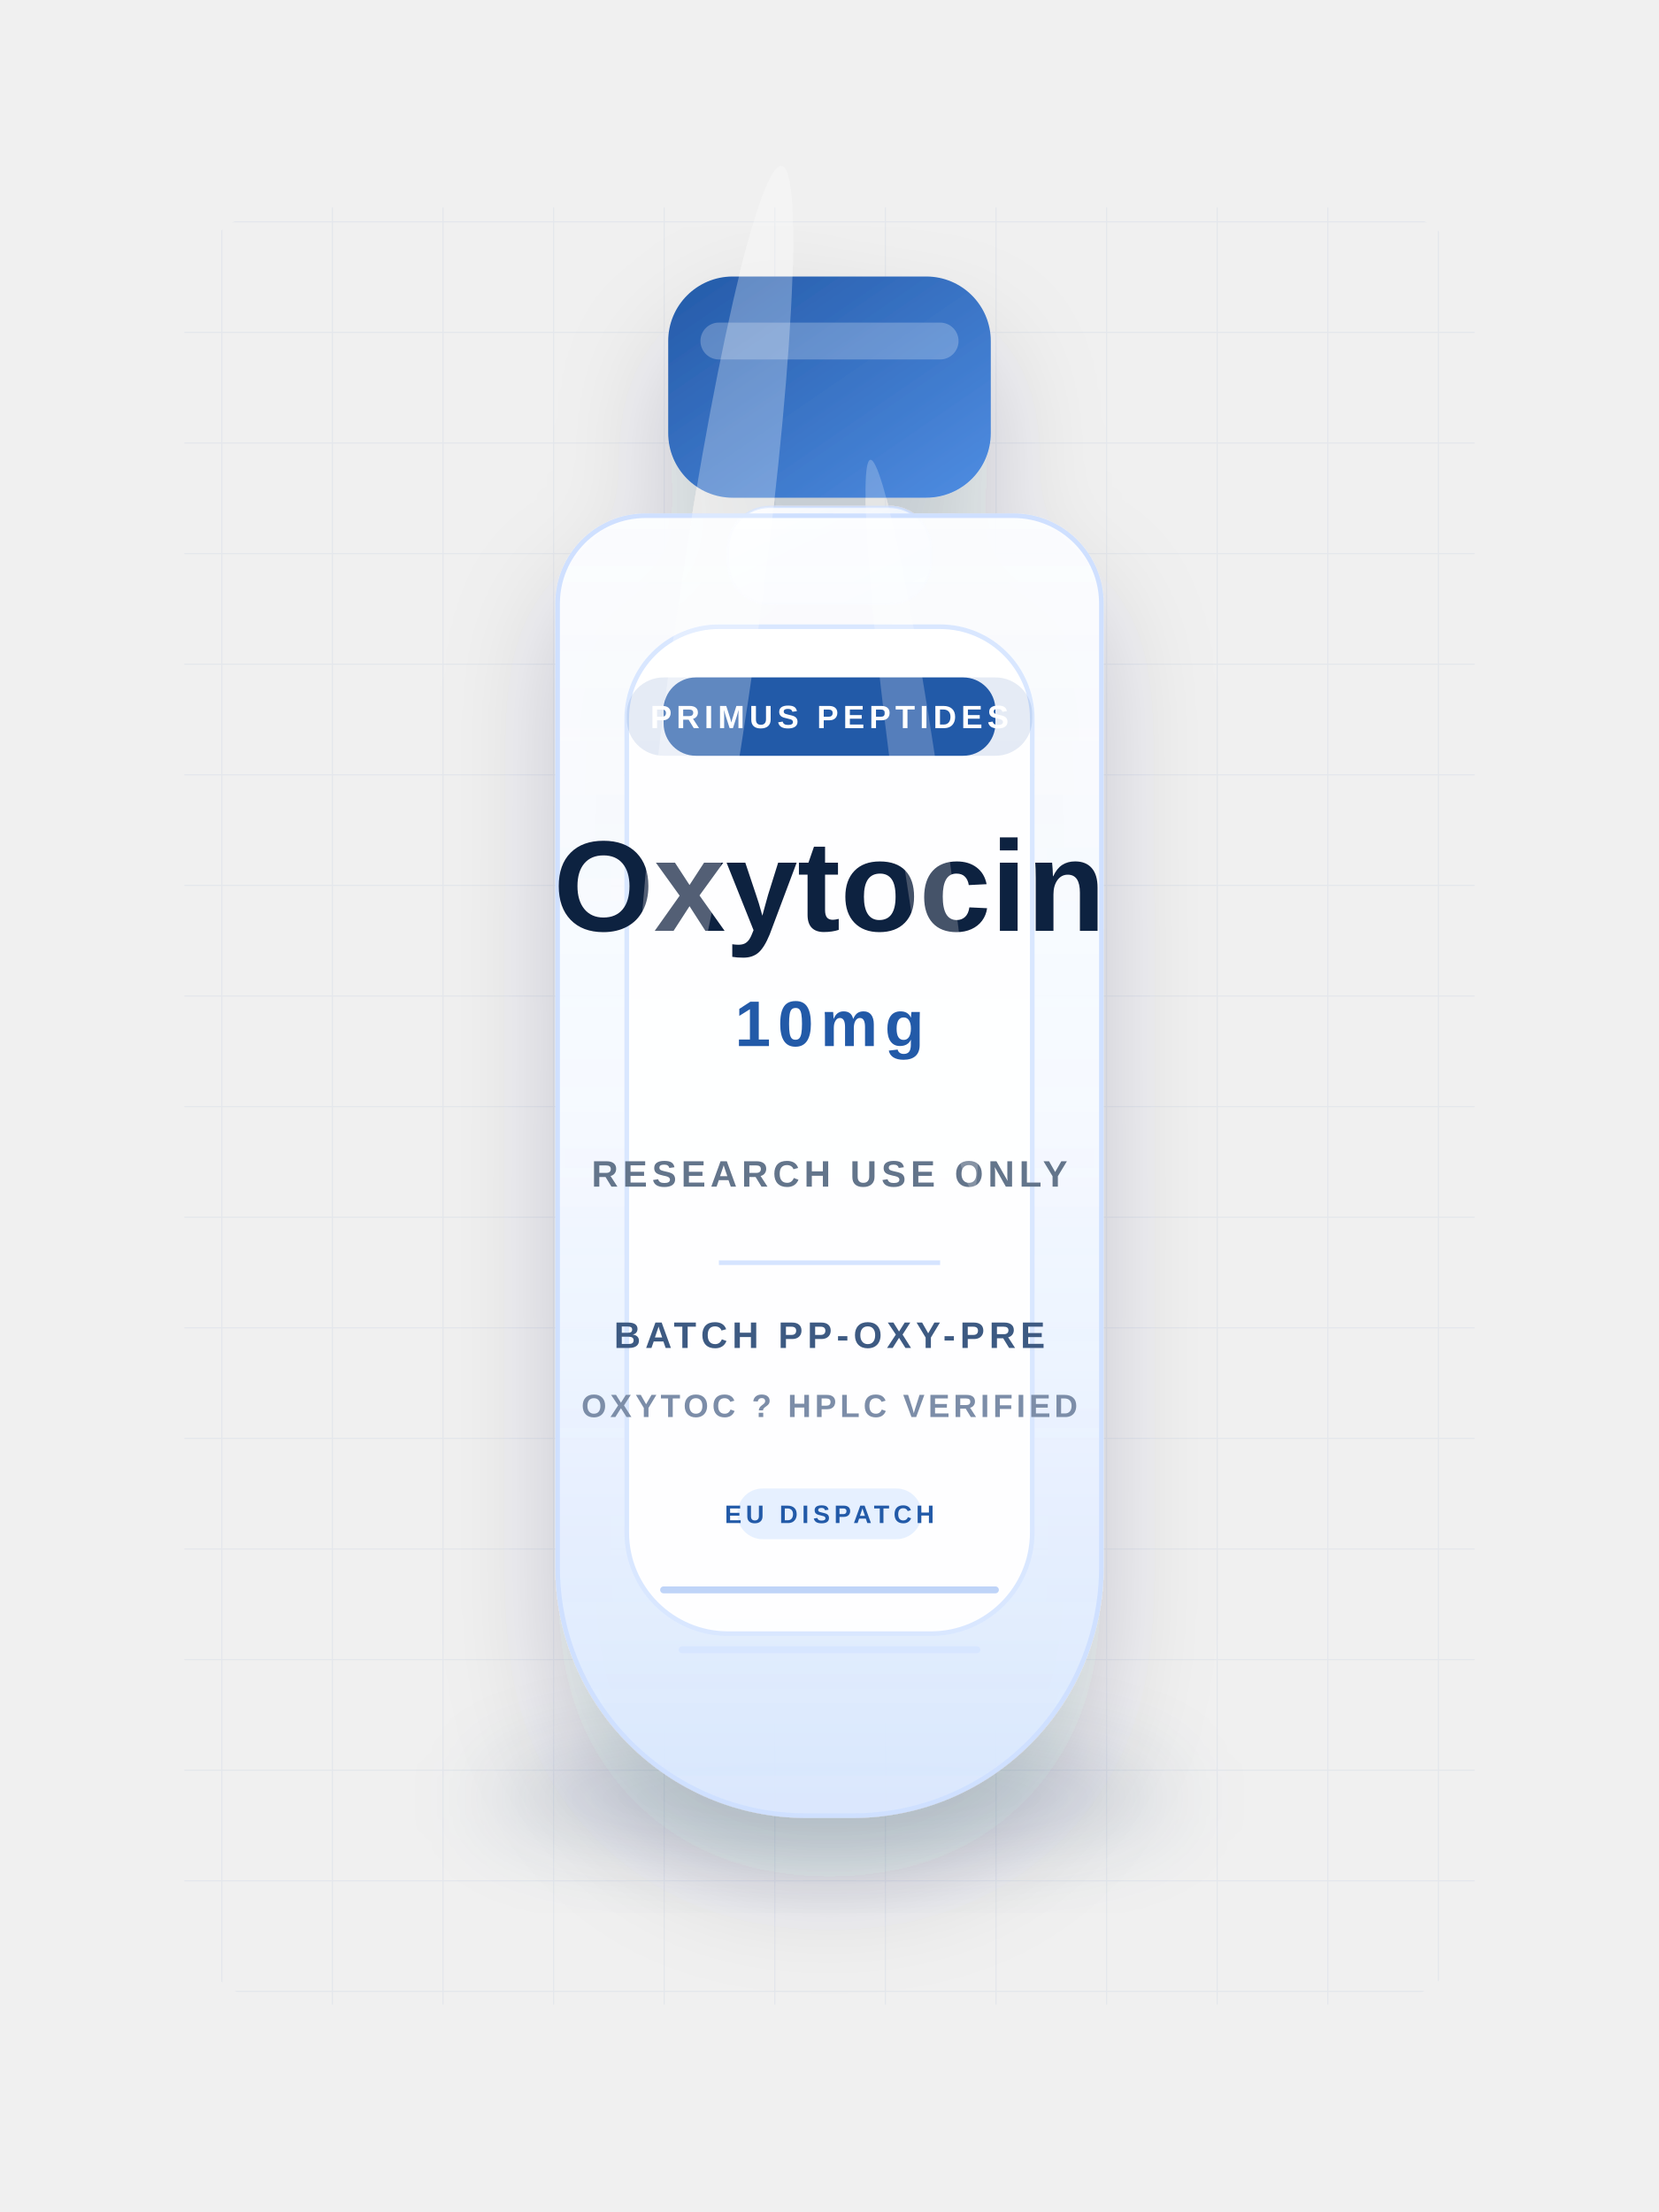
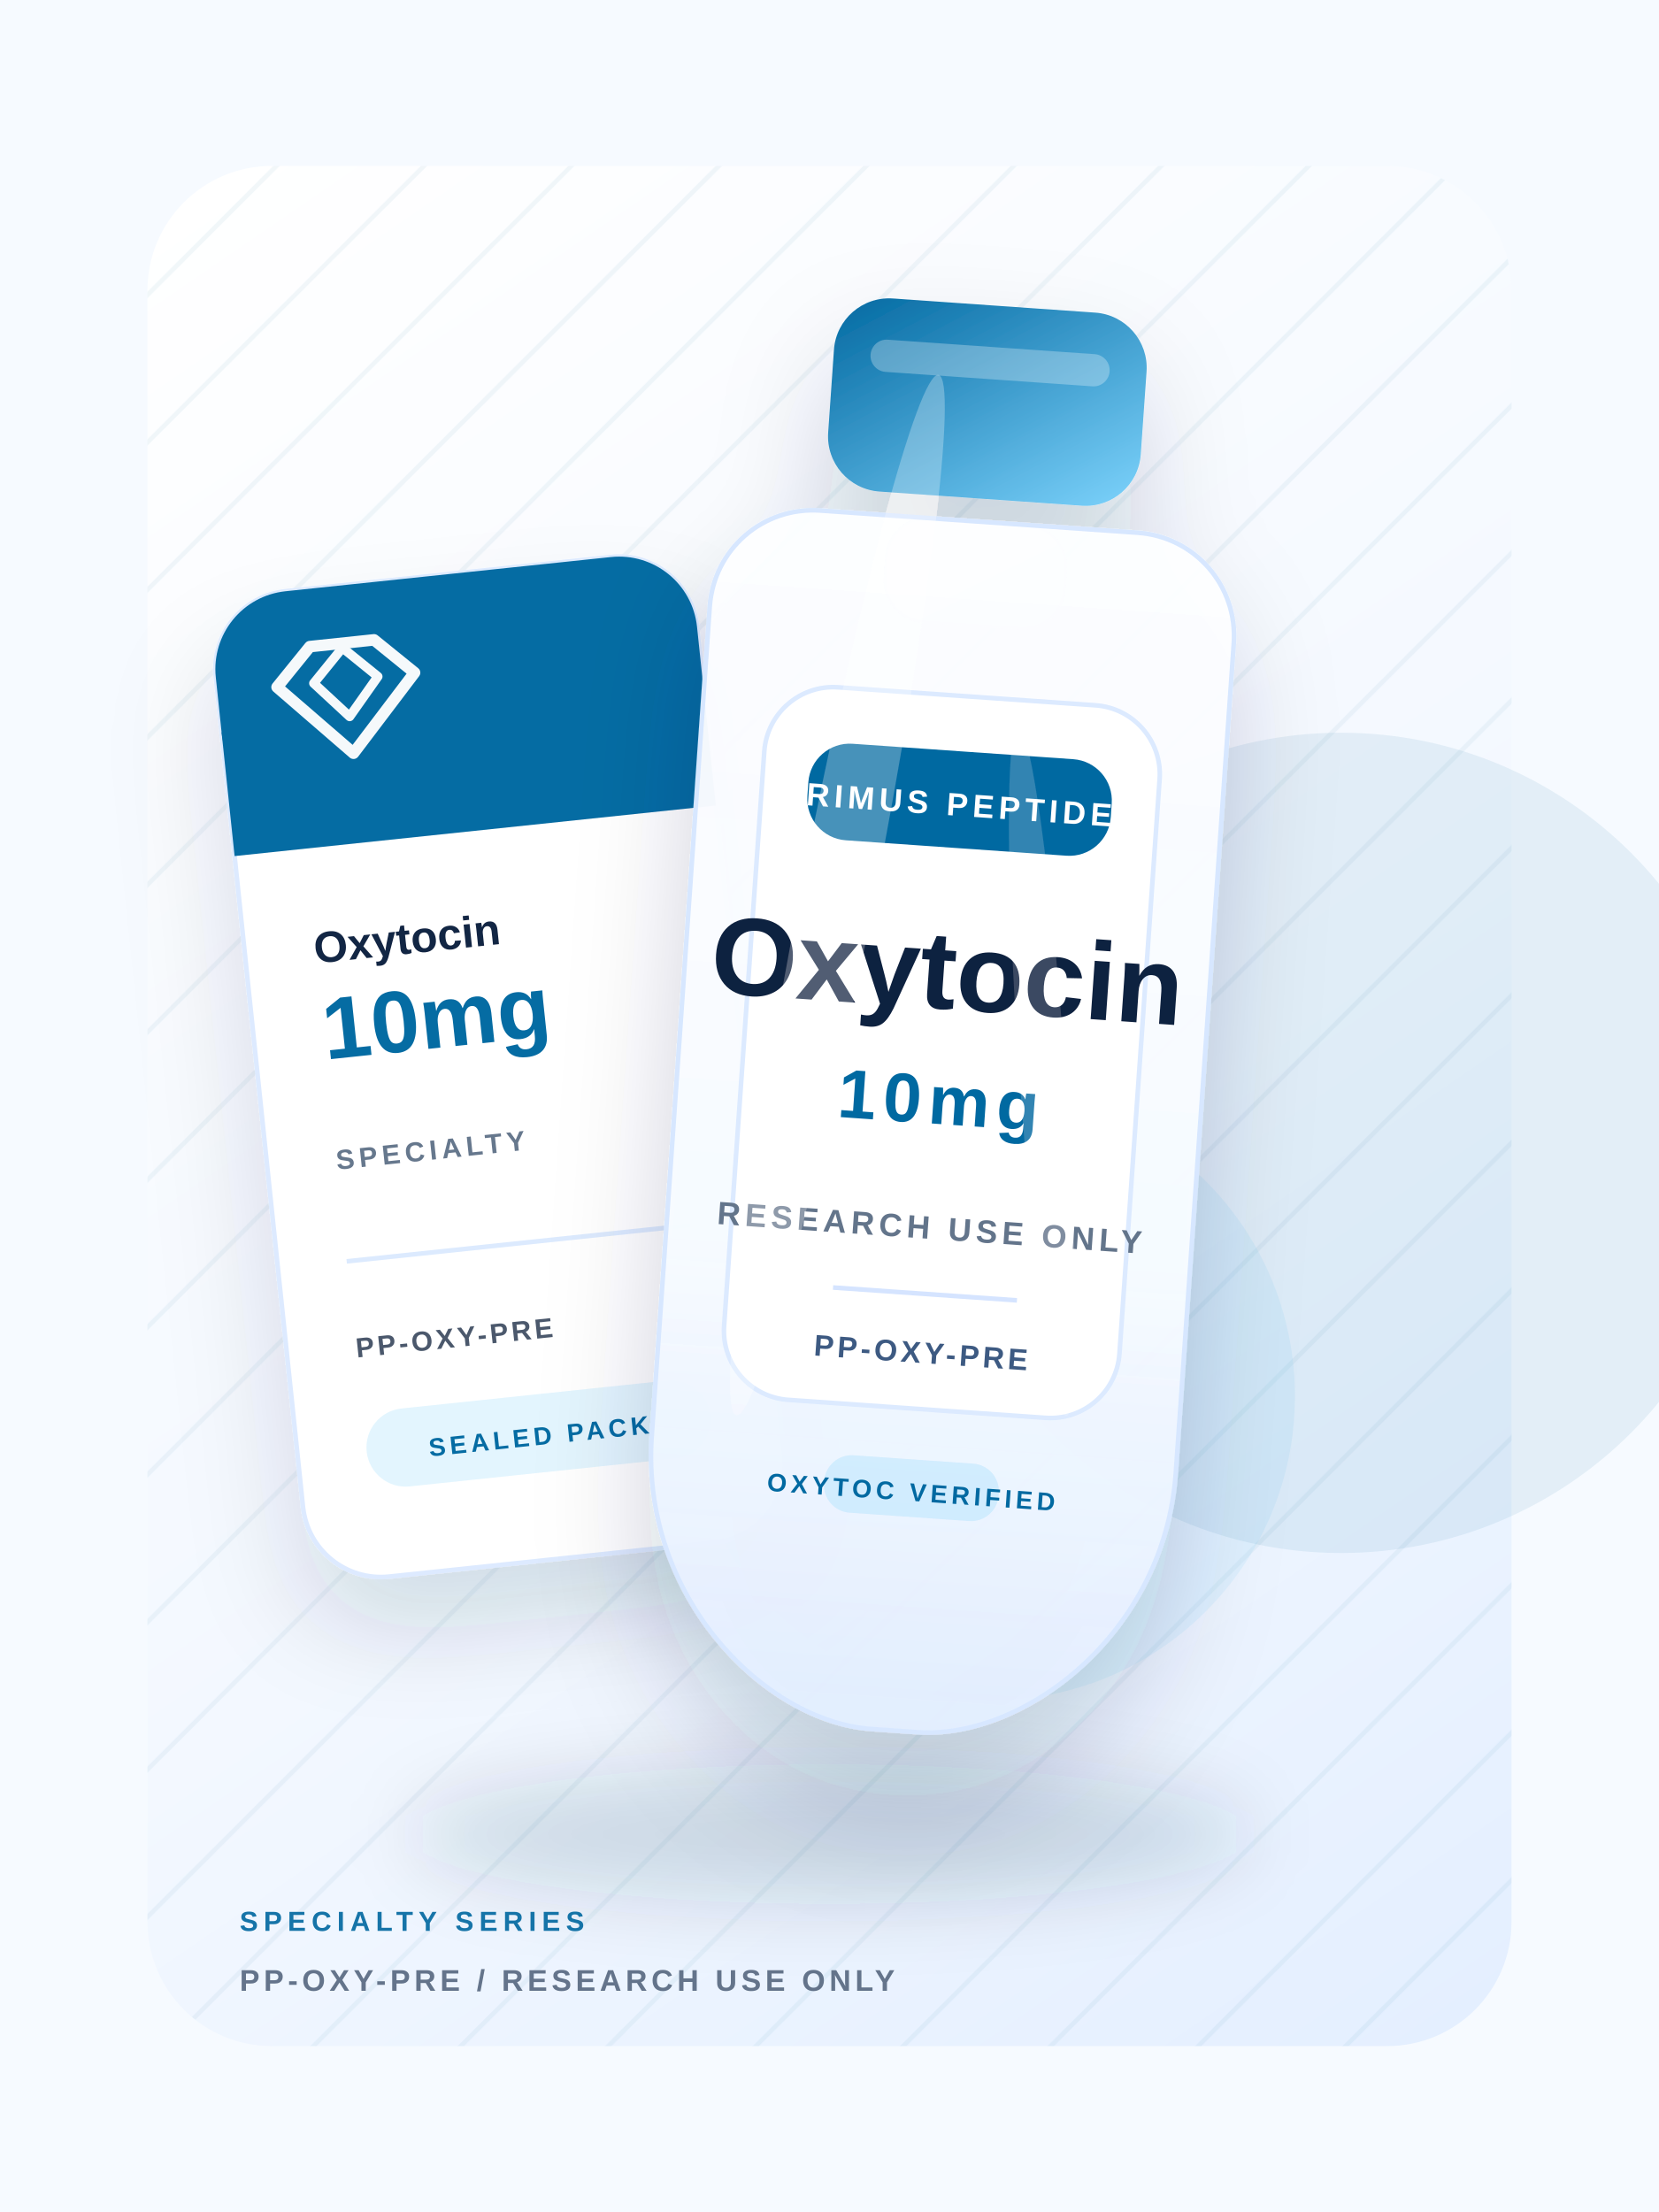
<svg xmlns="http://www.w3.org/2000/svg" width="720" height="960" viewBox="0 0 720 960" fill="none">
  <defs>
-     <linearGradient id="body-oxytocin-10mg" x1="0" y1="140" x2="0" y2="780" gradientUnits="userSpaceOnUse">
-       <stop stop-color="#ffffff" stop-opacity="0.92" />
-       <stop offset="0.55" stop-color="#f5f9ff" stop-opacity="0.98" />
-       <stop offset="1" stop-color="#dbe9ff" stop-opacity="0.95" />
+     <linearGradient id="panel-oxytocin-10mg" x1="84" y1="72" x2="638" y2="880" gradientUnits="userSpaceOnUse">
+       <stop stop-color="#ffffff" />
+       <stop offset="0.58" stop-color="#f3f8ff" />
+       <stop offset="1" stop-color="#e4efff" />
+     </linearGradient>
+     <linearGradient id="body-oxytocin-10mg" x1="0" y1="120" x2="0" y2="820" gradientUnits="userSpaceOnUse">
+       <stop stop-color="#ffffff" stop-opacity="0.96" />
+       <stop offset="0.6" stop-color="#f7fbff" stop-opacity="0.98" />
+       <stop offset="1" stop-color="#dceaff" stop-opacity="0.95" />
    </linearGradient>
    <linearGradient id="neck-oxytocin-10mg" x1="0" y1="0" x2="1" y2="1">
-       <stop stop-color="#ffffff" stop-opacity="0.95" />
-       <stop offset="1" stop-color="#e3eeff" stop-opacity="0.9" />
+       <stop stop-color="#ffffff" />
+       <stop offset="1" stop-color="#e5f0ff" />
    </linearGradient>
    <linearGradient id="cap-oxytocin-10mg" x1="0" y1="0" x2="1" y2="1">
-       <stop stop-color="#245aa8" />
-       <stop offset="1" stop-color="#4f8de2" />
+       <stop stop-color="#0369a1" />
+       <stop offset="1" stop-color="#7dd3fc" />
    </linearGradient>
-     <filter id="shadow-oxytocin-10mg" x="120" y="70" width="500" height="820" filterUnits="userSpaceOnUse" color-interpolation-filters="sRGB">
-       <feDropShadow dx="0" dy="28" stdDeviation="24" flood-color="#0f2549" flood-opacity="0.18" />
+     <pattern id="pattern-oxytocin-10mg" width="64" height="64" patternUnits="userSpaceOnUse">
+       <path d="M0 64L64 0M-16 16L16 -16M48 80L80 48" stroke="#0369a1" stroke-opacity="0.055" stroke-width="2" />
+     </pattern>
+     <filter id="shadow-oxytocin-10mg" x="40" y="50" width="620" height="850" filterUnits="userSpaceOnUse" color-interpolation-filters="sRGB">
+       <feDropShadow dx="0" dy="30" stdDeviation="25" flood-color="#0f2549" flood-opacity="0.18" />
    </filter>
-     <filter id="soft-shadow-oxytocin-10mg" x="170" y="710" width="380" height="120" filterUnits="userSpaceOnUse" color-interpolation-filters="sRGB">
-       <feGaussianBlur stdDeviation="18" />
+     <filter id="card-shadow-oxytocin-10mg" x="40" y="180" width="320" height="600" filterUnits="userSpaceOnUse" color-interpolation-filters="sRGB">
+       <feDropShadow dx="0" dy="24" stdDeviation="22" flood-color="#0f2549" flood-opacity="0.14" />
    </filter>
-     <pattern id="grid-oxytocin-10mg" width="48" height="48" patternUnits="userSpaceOnUse">
-       <path d="M48 0H0V48" stroke="#245aa8" stroke-opacity="0.06" />
-     </pattern>
+     <filter id="floor-oxytocin-10mg" x="130" y="730" width="460" height="130" filterUnits="userSpaceOnUse">
+       <feGaussianBlur stdDeviation="16" />
+     </filter>
  </defs>
-   <rect width="720" height="960" fill="none" />
-   <rect x="80" y="90" width="560" height="780" rx="44" fill="url(#grid-oxytocin-10mg)" />
-   <ellipse cx="360" cy="780" rx="150" ry="26" fill="#173865" fill-opacity="0.15" filter="url(#soft-shadow-oxytocin-10mg)" />
-   <g filter="url(#shadow-oxytocin-10mg)">
-     <rect x="290" y="120" width="140" height="96" rx="28" fill="url(#cap-oxytocin-10mg)" />
-     <rect x="304" y="140" width="112" height="16" rx="8" fill="#ffffff" fill-opacity="0.24" />
-     <rect x="316" y="220" width="88" height="42" rx="18" fill="url(#neck-oxytocin-10mg)" stroke="#c7daff" stroke-opacity="0.7" />
-     <path d="M242 262C242 240.909 259.091 223.818 280.182 223.818H439.818C460.909 223.818 478 240.909 478 262V680C478 739.647 429.647 788 370 788H350C290.353 788 242 739.647 242 680V262Z" fill="url(#body-oxytocin-10mg)" stroke="#cfe0ff" stroke-width="2" />
-     <path d="M272 312C272 289.909 289.909 272 312 272H408C430.091 272 448 289.909 448 312V665C448 689.301 428.301 709 404 709H316C291.699 709 272 689.301 272 665V312Z" fill="#ffffff" fill-opacity="0.96" stroke="#d9e7ff" stroke-width="2" />
-     <rect x="272" y="294" width="176" height="34" rx="16" fill="#245aa8" fill-opacity="0.12" />
-     <rect x="288" y="294" width="144" height="34" rx="14" fill="#245aa8" />
-     <text x="360" y="316" text-anchor="middle" font-family="Arial, Helvetica, sans-serif" font-size="14" font-weight="700" letter-spacing="2" fill="#ffffff">PRIMUS PEPTIDES</text>
-     <text x="360" y="404" text-anchor="middle" font-family="Arial, Helvetica, sans-serif" font-size="56" font-weight="700" fill="#10213f">Oxytocin</text>
-     <text x="360" y="454" text-anchor="middle" font-family="Arial, Helvetica, sans-serif" font-size="28" font-weight="700" letter-spacing="3" fill="#245aa8">10mg</text>
-     <text x="360" y="515" text-anchor="middle" font-family="Arial, Helvetica, sans-serif" font-size="16" font-weight="700" letter-spacing="2" fill="#64748b">RESEARCH USE ONLY</text>
-     <line x1="312" y1="548" x2="408" y2="548" stroke="#d5e4ff" stroke-width="2" />
-     <text x="360" y="585" text-anchor="middle" font-family="Arial, Helvetica, sans-serif" font-size="16" font-weight="700" letter-spacing="2" fill="#3e5a82">BATCH PP-OXY-PRE</text>
-     <text x="360" y="615" text-anchor="middle" font-family="Arial, Helvetica, sans-serif" font-size="14" font-weight="600" letter-spacing="1.6" fill="#7c8da8">OXYTOC ? HPLC VERIFIED</text>
-     <rect x="320" y="646" width="80" height="22" rx="11" fill="#e6f0ff" />
-     <text x="360" y="661" text-anchor="middle" font-family="Arial, Helvetica, sans-serif" font-size="11" font-weight="700" letter-spacing="1.8" fill="#245aa8">EU DISPATCH</text>
-     <ellipse cx="310" cy="280" rx="18" ry="210" fill="#ffffff" fill-opacity="0.28" transform="rotate(8 310 280)" />
-     <ellipse cx="400" cy="358" rx="10" ry="160" fill="#ffffff" fill-opacity="0.22" transform="rotate(-8 400 358)" />
-     <path d="M288 690H432" stroke="#bfd4f8" stroke-width="3" stroke-linecap="round" />
-     <path d="M296 716H424" stroke="#d7e6ff" stroke-width="3" stroke-linecap="round" />
+   <rect width="720" height="960" rx="0" fill="#f6faff" />
+   <rect x="64" y="72" width="592" height="816" rx="54" fill="url(#panel-oxytocin-10mg)" />
+   <rect x="64" y="72" width="592" height="816" rx="54" fill="url(#pattern-oxytocin-10mg)" opacity="0.9" />
+   <circle cx="430" cy="606" r="132" fill="#7dd3fc" fill-opacity="0.13" />
+   <circle cx="582" cy="496" r="178" fill="#0369a1" fill-opacity="0.08" />
+   <ellipse cx="360" cy="796" rx="182" ry="30" fill="#0f2549" fill-opacity="0.14" filter="url(#floor-oxytocin-10mg)" />
+   <g transform="rotate(-6 217 463)" filter="url(#card-shadow-oxytocin-10mg)" opacity="0.98">
+     <rect x="112" y="248" width="210" height="430" rx="34" fill="#ffffff" stroke="#dceaff" stroke-width="2" />
+     <rect x="112" y="248" width="210" height="92" rx="34" fill="#0369a1" />
+     <rect x="112" y="306" width="210" height="54" fill="#0369a1" />
+     <g transform="translate(138 273)" opacity="0.96">
+       <path d="M0 16L16 0H44L60 16L30 48L0 16Z" fill="none" stroke="#ffffff" stroke-width="5" stroke-linejoin="round" />
+       <path d="M16 16L30 2L44 16L30 32L16 16Z" fill="none" stroke="#ffffff" stroke-width="4" stroke-linejoin="round" />
+     </g>
+     <text x="142" y="410" font-family="Arial, Helvetica, sans-serif" font-size="19" font-weight="800" fill="#10213f">Oxytocin</text>
+     <text x="142" y="452" font-family="Arial, Helvetica, sans-serif" font-size="38" font-weight="900" fill="#0369a1">10mg</text>
+     <text x="142" y="500" font-family="Arial, Helvetica, sans-serif" font-size="12" font-weight="800" letter-spacing="2" fill="#64748b">SPECIALTY</text>
+     <line x1="142" y1="540" x2="292" y2="540" stroke="#dbeafe" stroke-width="2" />
+     <text x="142" y="582" font-family="Arial, Helvetica, sans-serif" font-size="12" font-weight="800" letter-spacing="1.4" fill="#475569">PP-OXY-PRE</text>
+     <rect x="142" y="606" width="150" height="34" rx="17" fill="#7dd3fc" fill-opacity="0.22" />
+     <text x="217" y="628" text-anchor="middle" font-family="Arial, Helvetica, sans-serif" font-size="11" font-weight="900" letter-spacing="1.8" fill="#0369a1">SEALED PACK</text>
  </g>
+   <g transform="rotate(4 414 382) scale(1)" filter="url(#shadow-oxytocin-10mg)">
+     <rect x="346" y="132" width="136" height="84" rx="24" fill="url(#cap-oxytocin-10mg)" />
+     <rect x="362" y="150" width="104" height="14" rx="7" fill="#ffffff" fill-opacity="0.28" />
+     <rect x="375" y="226" width="78" height="45" rx="18" fill="url(#neck-oxytocin-10mg)" stroke="#d8e7ff" />
+     <path d="M300 271C300 246 320 226 345 226H483C508 226 528 246 528 271V632C528 702 470 752 424 752H404C358 752 300 702 300 632V271Z" fill="url(#body-oxytocin-10mg)" stroke="#d7e7ff" stroke-width="2" />
+     <rect x="328" y="302" width="172" height="310" rx="30" fill="#ffffff" fill-opacity="0.98" stroke="#dceaff" stroke-width="2" />
+     <rect x="348" y="326" width="132" height="42" rx="18" fill="#0369a1" />
+     <text x="414" y="354" text-anchor="middle" font-family="Arial, Helvetica, sans-serif" font-size="14" font-weight="800" letter-spacing="2" fill="#ffffff">PRIMUS PEPTIDES</text>
+     <text x="414" y="438" text-anchor="middle" font-family="Arial, Helvetica, sans-serif" font-size="48" font-weight="800" fill="#10213f">Oxytocin</text>
+     <text x="414" y="488" text-anchor="middle" font-family="Arial, Helvetica, sans-serif" font-size="30" font-weight="800" letter-spacing="3" fill="#0369a1">10mg</text>
+     <text x="414" y="538" text-anchor="middle" font-family="Arial, Helvetica, sans-serif" font-size="14" font-weight="800" letter-spacing="2" fill="#64748b">RESEARCH USE ONLY</text>
+     <line x1="374" y1="562" x2="454" y2="562" stroke="#d5e4ff" stroke-width="2" />
+     <text x="414" y="592" text-anchor="middle" font-family="Arial, Helvetica, sans-serif" font-size="13" font-weight="800" letter-spacing="1.5" fill="#3e5a82">PP-OXY-PRE</text>
+     <rect x="376" y="634" width="76" height="25" rx="12" fill="#7dd3fc" fill-opacity="0.24" />
+     <text x="414" y="652" text-anchor="middle" font-family="Arial, Helvetica, sans-serif" font-size="11" font-weight="800" letter-spacing="1.8" fill="#0369a1">OXYTOC VERIFIED</text>
+     <ellipse cx="364" cy="392" rx="16" ry="230" fill="#ffffff" fill-opacity="0.27" transform="rotate(7 364 392)" />
+     <ellipse cx="458" cy="462" rx="10" ry="150" fill="#ffffff" fill-opacity="0.18" transform="rotate(-8 458 462)" />
+   </g>
+   <text x="104" y="838" font-family="Arial, Helvetica, sans-serif" font-size="12" font-weight="900" letter-spacing="2.4" fill="#0369a1" opacity="0.92">SPECIALTY SERIES</text>
+   <text x="104" y="864" font-family="Arial, Helvetica, sans-serif" font-size="13" font-weight="800" letter-spacing="1.8" fill="#64748b">PP-OXY-PRE / RESEARCH USE ONLY</text>
</svg>
